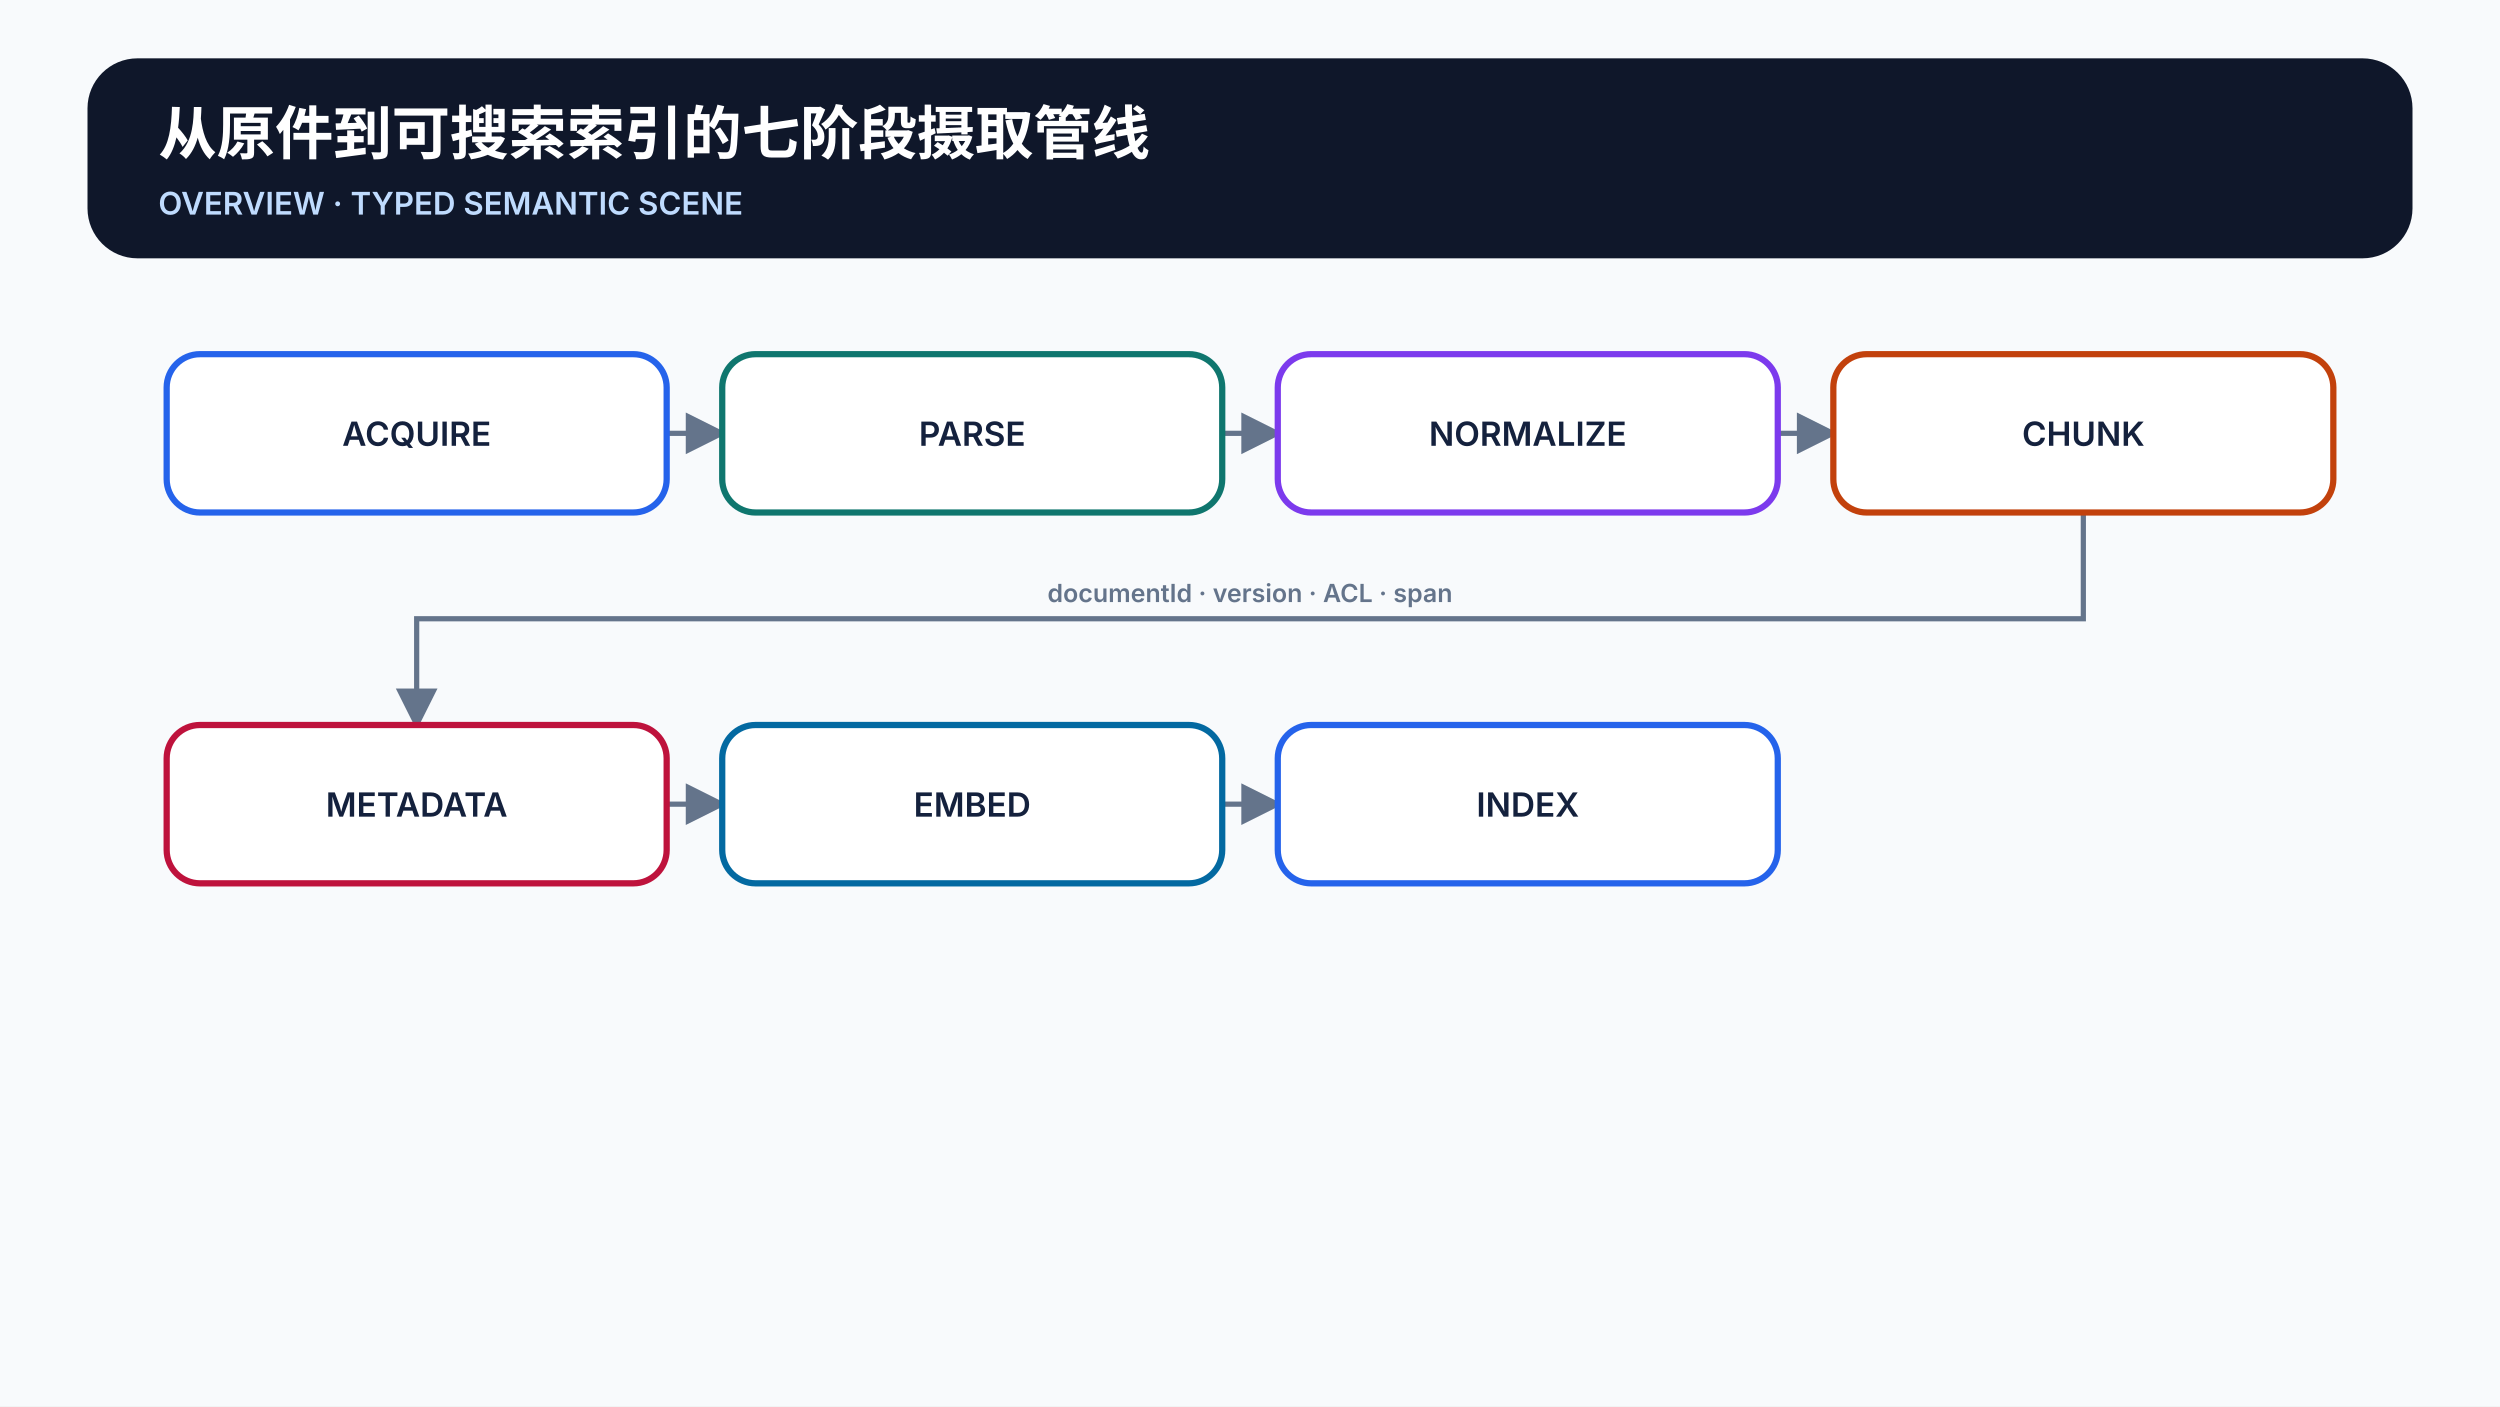
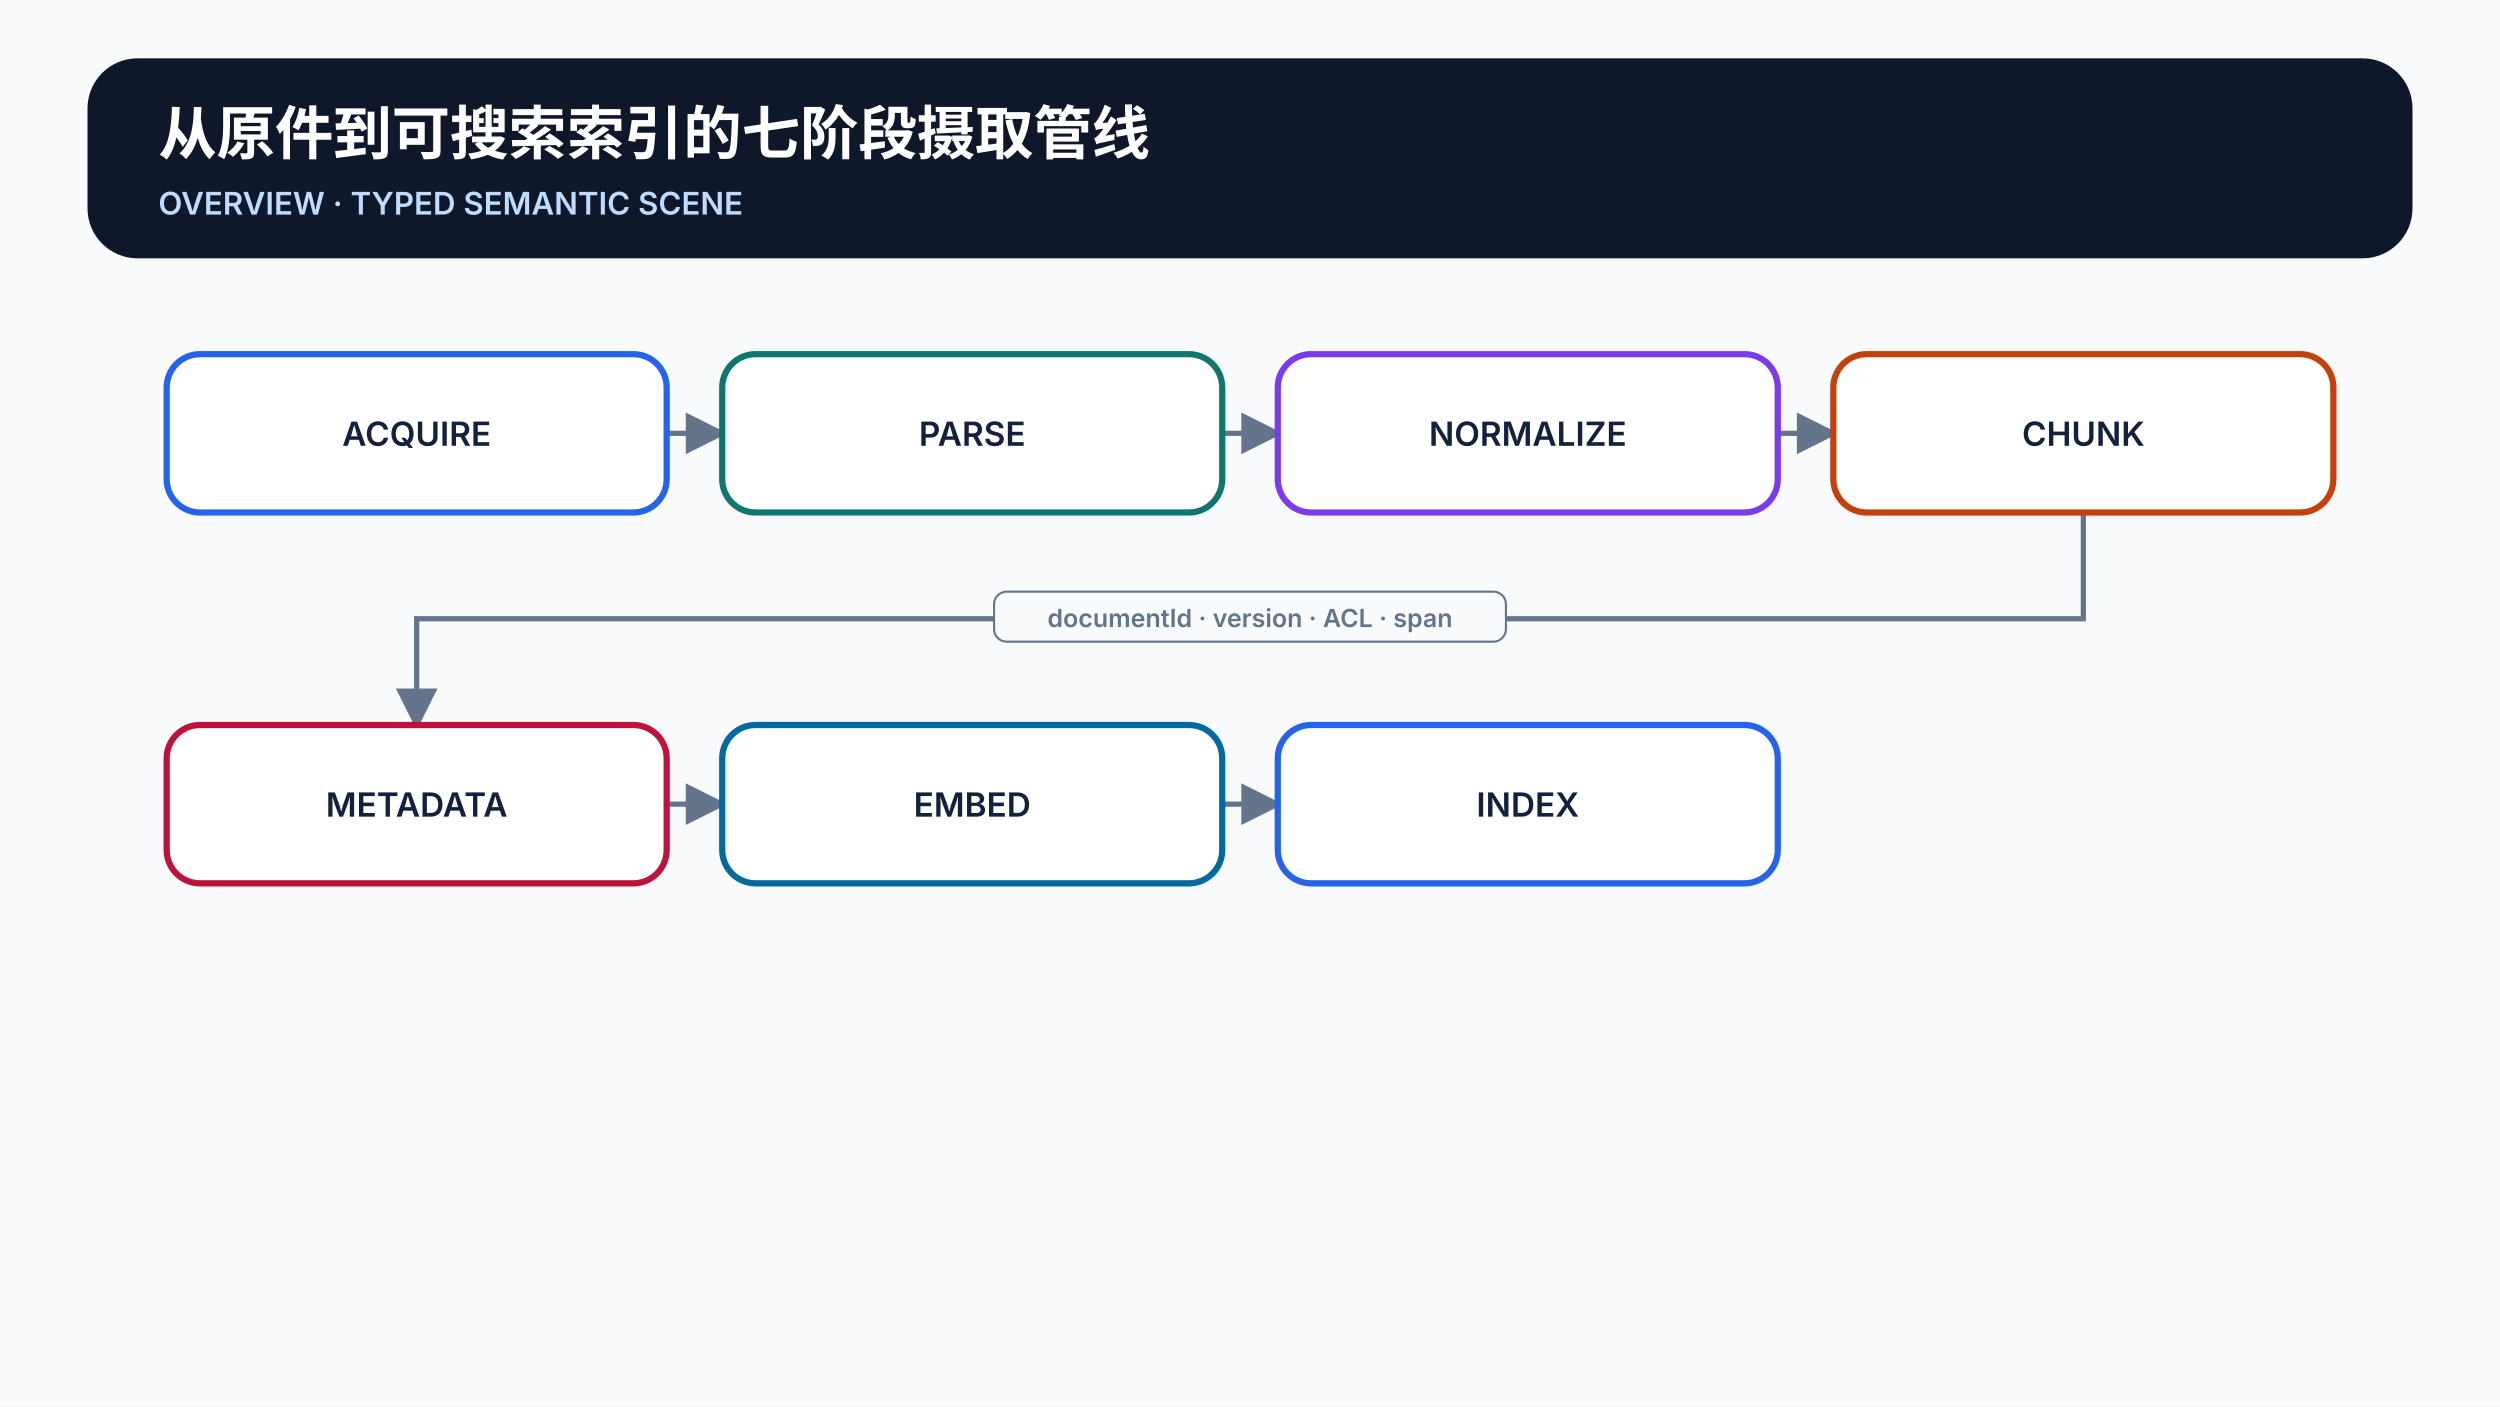
<svg xmlns="http://www.w3.org/2000/svg" width="1200" height="675" viewBox="0 0 1200 675" role="img" aria-labelledby="visual-context-04-ingestion-pipeline-title visual-context-04-ingestion-pipeline-desc">
  <defs>
    <marker id="visual-context-04-ingestion-pipeline-arrow" markerWidth="8" markerHeight="8" refX="7" refY="4" orient="auto">
      <path d="M0 0 L8 4 L0 8 Z" fill="#64748b" />
    </marker>
  </defs>
  <rect x="0" y="0" width="1200" height="675" fill="#f8fafc" />
  <rect x="42" y="28" width="1116" height="96" rx="24" fill="#0f172a" />
  <text x="76" y="74" font-family="Inter, Arial, sans-serif" font-size="28" font-weight="700" fill="#ffffff" text-anchor="start">从原件到可搜索索引的七阶段摄取管线</text>
  <text x="76" y="103" font-family="Inter, Arial, sans-serif" font-size="15" font-weight="600" fill="#bfdbfe" text-anchor="start">OVERVIEW · TYPED SEMANTIC SCENE</text>
  <polyline id="visual-context-04-ingestion-pipeline-edge-acquire-parse" data-edge="acquire-parse" data-from="acquire" data-to="parse" points="320,208 346.667,208" fill="none" stroke="#64748b" stroke-width="2.5" marker-end="url(#visual-context-04-ingestion-pipeline-arrow)" />
  <polyline id="visual-context-04-ingestion-pipeline-edge-parse-normalize" data-edge="parse-normalize" data-from="parse" data-to="normalize" points="586.667,208 613.333,208" fill="none" stroke="#64748b" stroke-width="2.5" marker-end="url(#visual-context-04-ingestion-pipeline-arrow)" />
  <polyline id="visual-context-04-ingestion-pipeline-edge-normalize-chunk" data-edge="normalize-chunk" data-from="normalize" data-to="chunk" points="853.333,208 880,208" fill="none" stroke="#64748b" stroke-width="2.5" marker-end="url(#visual-context-04-ingestion-pipeline-arrow)" />
  <polyline id="visual-context-04-ingestion-pipeline-edge-chunk-metadata" data-edge="chunk-metadata" data-from="chunk" data-to="metadata" points="1000,246 1000,297 200,297 200,348" fill="none" stroke="#64748b" stroke-width="2.5" marker-end="url(#visual-context-04-ingestion-pipeline-arrow)" />
-   <text x="600" y="289" font-family="Inter, Arial, sans-serif" font-size="12" font-weight="600" fill="#64748b" text-anchor="middle">documentId · version · ACL · span</text>
+   <g id="visual-context-04-ingestion-pipeline-edge-label-chunk-metadata" data-edge-label="chunk-metadata">
+     <rect x="477.16" y="284" width="245.68" height="24" rx="6" fill="#f8fafc" stroke="#64748b" stroke-width="1" />
+     <text x="600" y="301" font-family="Inter, Arial, sans-serif" font-size="12" font-weight="600" fill="#64748b" text-anchor="middle">documentId · version · ACL · span</text>
+   </g>
  <polyline id="visual-context-04-ingestion-pipeline-edge-metadata-embed" data-edge="metadata-embed" data-from="metadata" data-to="embed" points="320,386 346.667,386" fill="none" stroke="#64748b" stroke-width="2.5" marker-end="url(#visual-context-04-ingestion-pipeline-arrow)" />
  <polyline id="visual-context-04-ingestion-pipeline-edge-embed-index" data-edge="embed-index" data-from="embed" data-to="index" points="586.667,386 613.333,386" fill="none" stroke="#64748b" stroke-width="2.5" marker-end="url(#visual-context-04-ingestion-pipeline-arrow)" />
  <g id="visual-context-04-ingestion-pipeline-node-acquire" data-node="acquire">
    <rect x="80" y="170" width="240" height="76" rx="16" fill="#ffffff" stroke="#2563eb" stroke-width="3" />
    <text x="200" y="214" font-family="Inter, Arial, sans-serif" font-size="16" font-weight="600" fill="#14213d" text-anchor="middle">ACQUIRE</text>
  </g>
  <g id="visual-context-04-ingestion-pipeline-node-parse" data-node="parse">
    <rect x="346.667" y="170" width="240" height="76" rx="16" fill="#ffffff" stroke="#0f766e" stroke-width="3" />
    <text x="466.667" y="214" font-family="Inter, Arial, sans-serif" font-size="16" font-weight="600" fill="#14213d" text-anchor="middle">PARSE</text>
  </g>
  <g id="visual-context-04-ingestion-pipeline-node-normalize" data-node="normalize">
    <rect x="613.333" y="170" width="240" height="76" rx="16" fill="#ffffff" stroke="#7c3aed" stroke-width="3" />
    <text x="733.333" y="214" font-family="Inter, Arial, sans-serif" font-size="16" font-weight="600" fill="#14213d" text-anchor="middle">NORMALIZE</text>
  </g>
  <g id="visual-context-04-ingestion-pipeline-node-chunk" data-node="chunk">
    <rect x="880" y="170" width="240" height="76" rx="16" fill="#ffffff" stroke="#c2410c" stroke-width="3" />
    <text x="1000" y="214" font-family="Inter, Arial, sans-serif" font-size="16" font-weight="600" fill="#14213d" text-anchor="middle">CHUNK</text>
  </g>
  <g id="visual-context-04-ingestion-pipeline-node-metadata" data-node="metadata">
    <rect x="80" y="348" width="240" height="76" rx="16" fill="#ffffff" stroke="#be123c" stroke-width="3" />
    <text x="200" y="392" font-family="Inter, Arial, sans-serif" font-size="16" font-weight="600" fill="#14213d" text-anchor="middle">METADATA</text>
  </g>
  <g id="visual-context-04-ingestion-pipeline-node-embed" data-node="embed">
    <rect x="346.667" y="348" width="240" height="76" rx="16" fill="#ffffff" stroke="#0369a1" stroke-width="3" />
    <text x="466.667" y="392" font-family="Inter, Arial, sans-serif" font-size="16" font-weight="600" fill="#14213d" text-anchor="middle">EMBED</text>
  </g>
  <g id="visual-context-04-ingestion-pipeline-node-index" data-node="index">
    <rect x="613.333" y="348" width="240" height="76" rx="16" fill="#ffffff" stroke="#2563eb" stroke-width="3" />
    <text x="733.333" y="392" font-family="Inter, Arial, sans-serif" font-size="16" font-weight="600" fill="#14213d" text-anchor="middle">INDEX</text>
  </g>
</svg>
